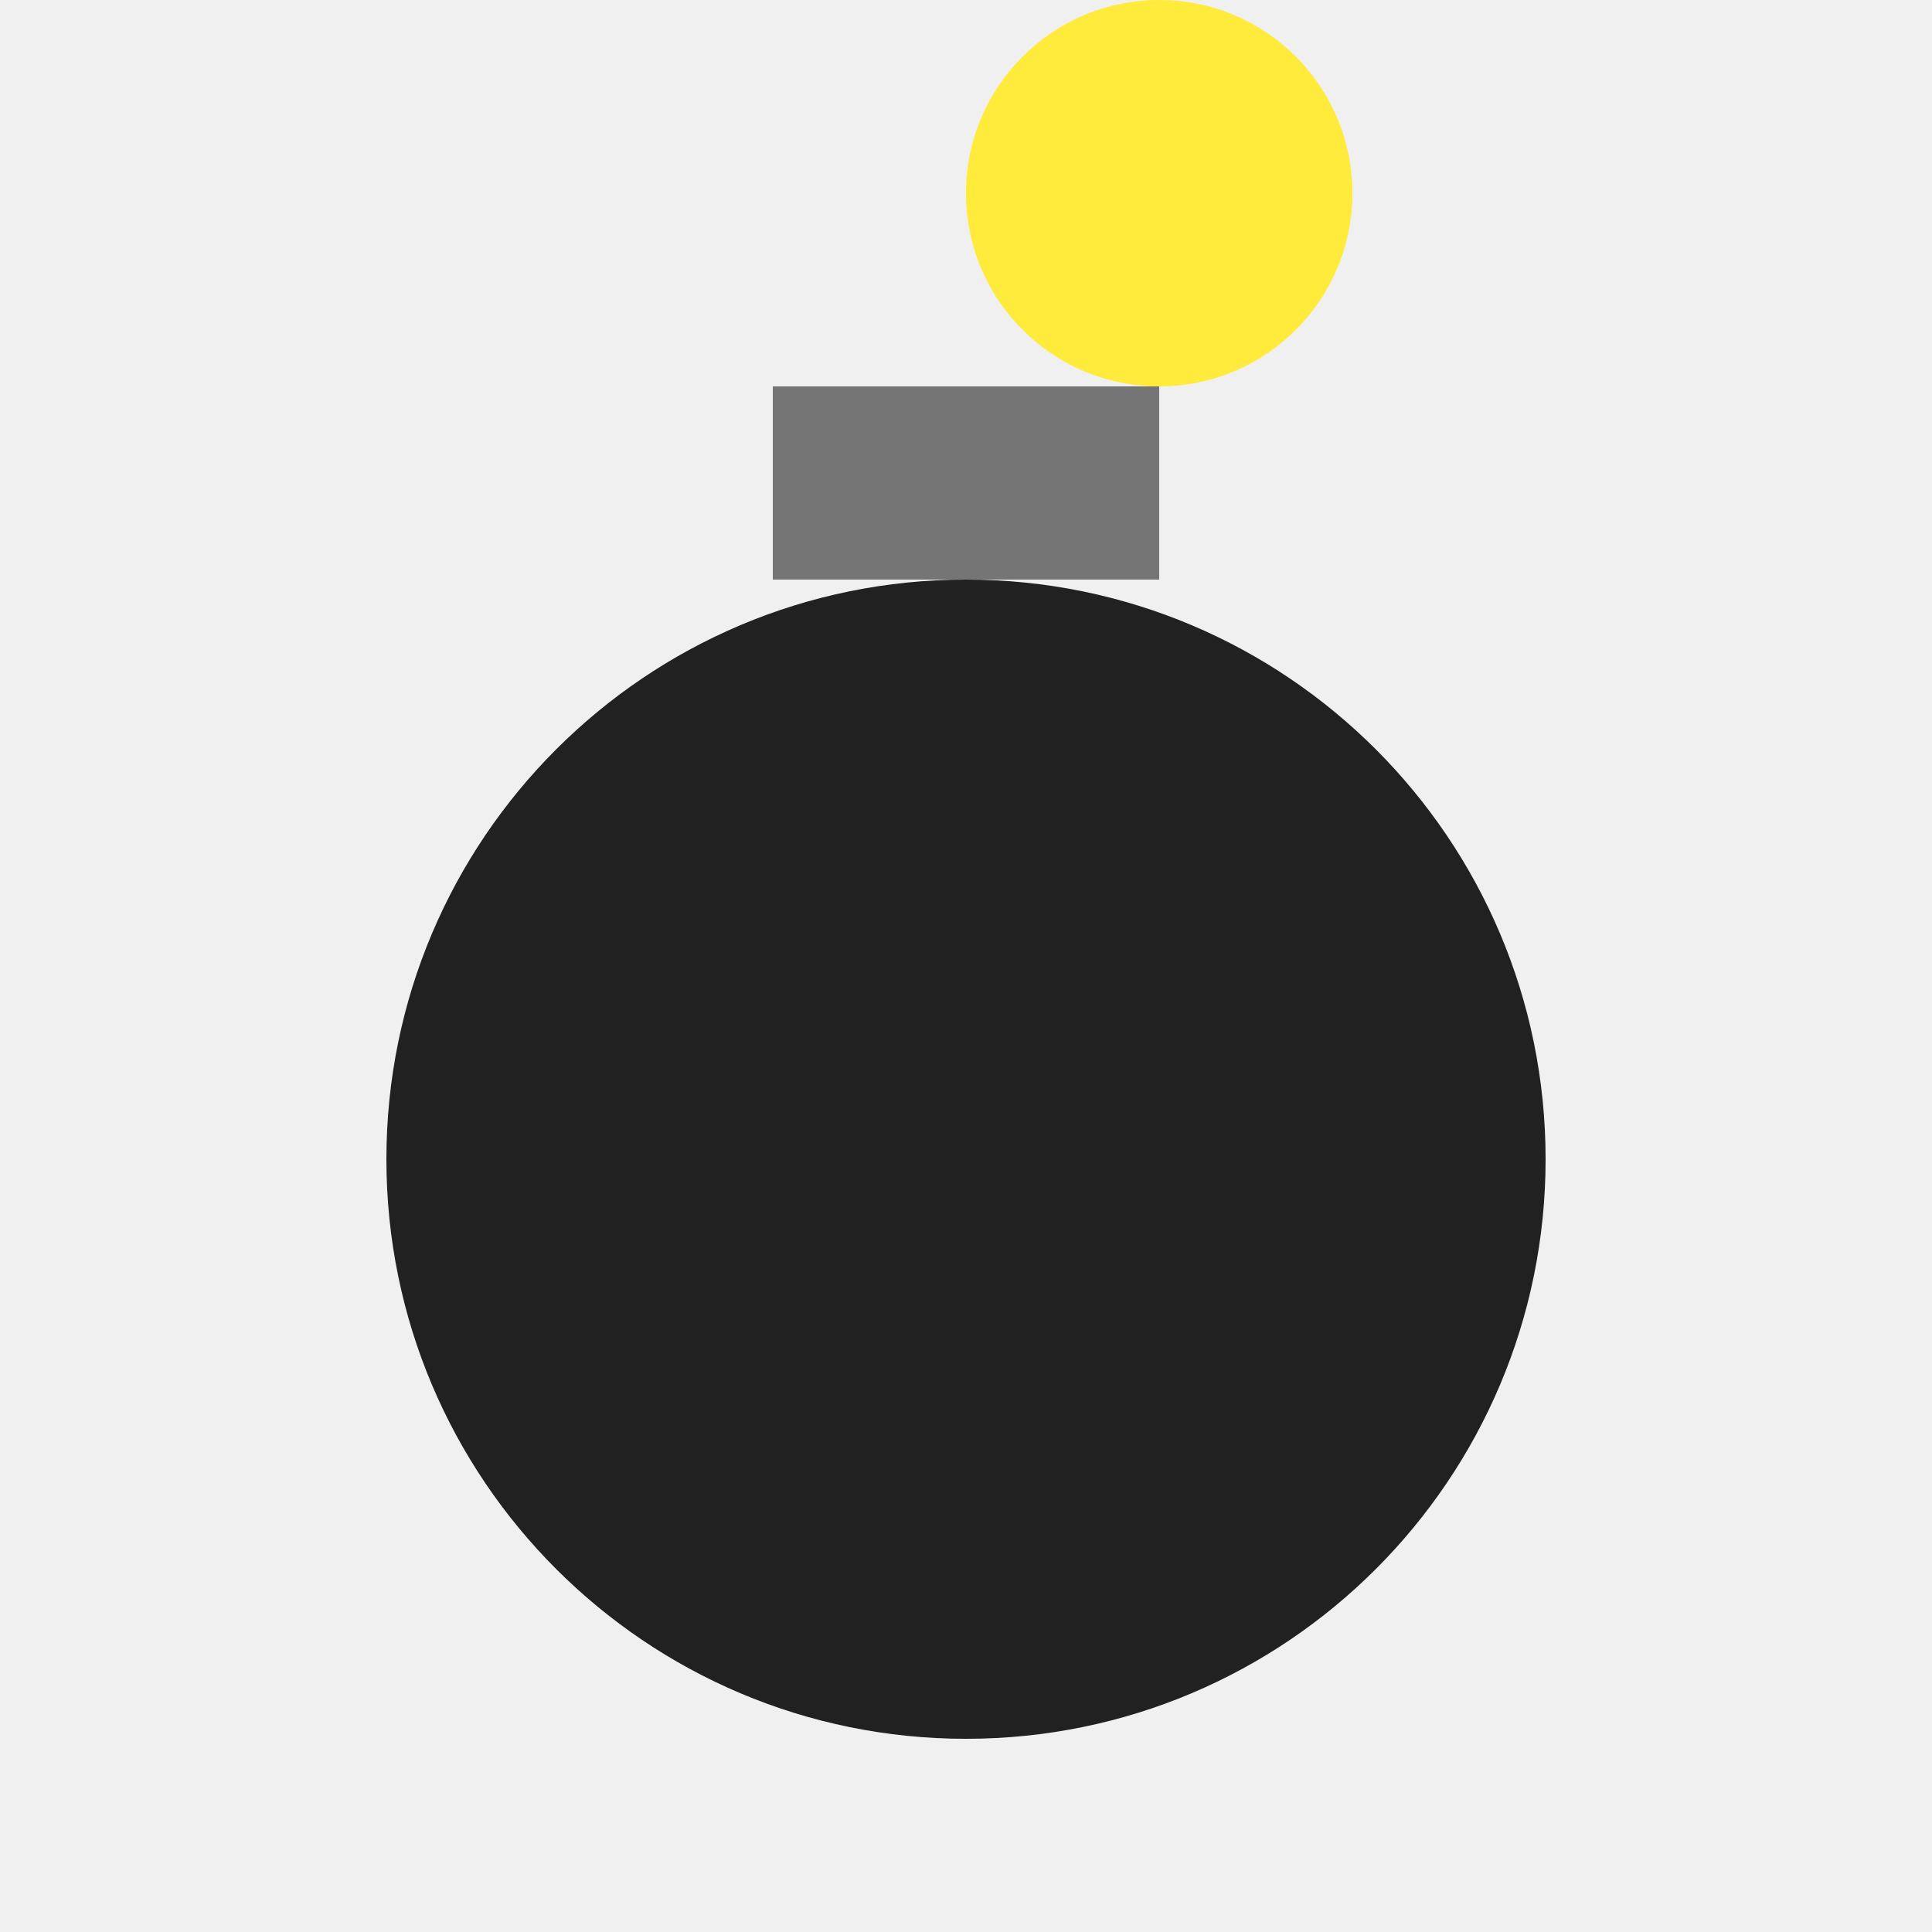
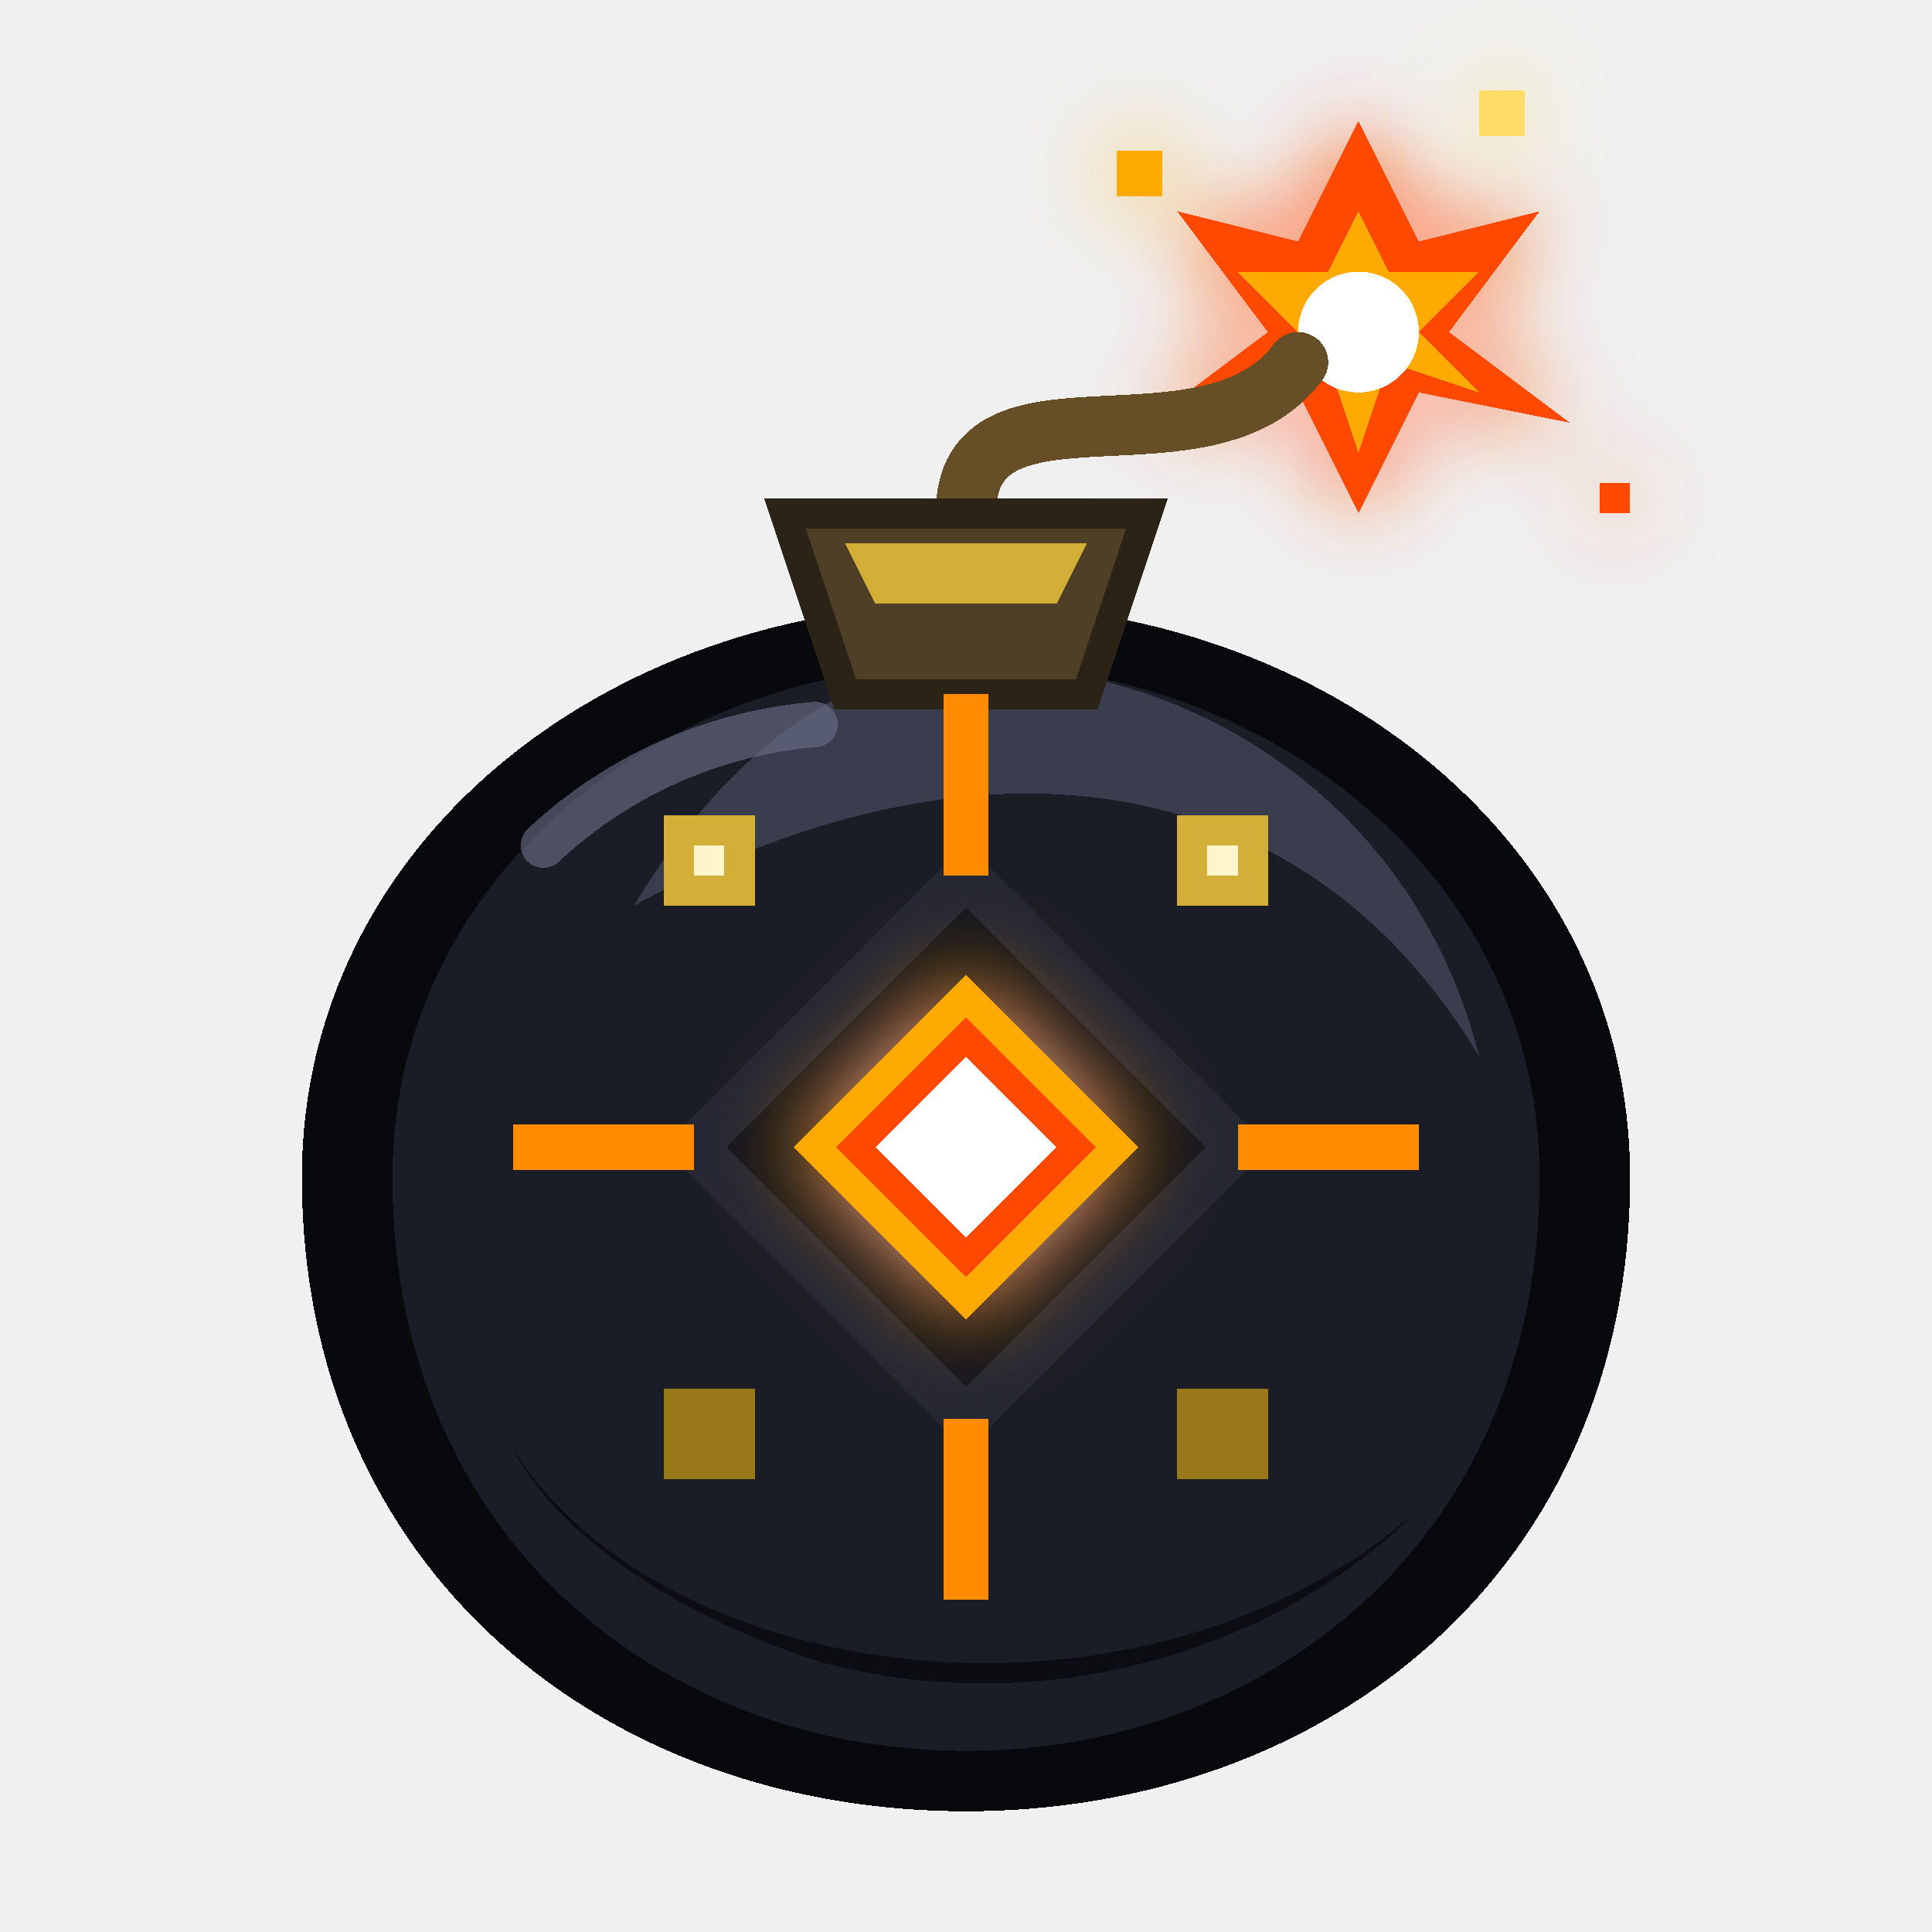
- <svg xmlns="http://www.w3.org/2000/svg" viewBox="0 0 10 10" width="10" height="10">
-   <circle cx="5" cy="6" r="3" fill="#212121" />
-   <rect x="4" y="2" width="2" height="1" fill="#757575" />
-   <circle cx="6" cy="1" r="1" fill="#FFEB3B" />
+ <svg xmlns="http://www.w3.org/2000/svg" viewBox="0 0 64 64" width="64" height="64" shape-rendering="crispEdges">
+   <defs>
+     <filter id="bombFireGlow" x="-50%" y="-50%" width="200%" height="200%">
+       <feGaussianBlur stdDeviation="1.5" result="blur" />
+       <feComposite in="SourceGraphic" in2="blur" operator="over" />
+     </filter>
+   </defs>
+   <g filter="url(#bombFireGlow)">
+     <polygon points="45,4 47,8 51,7 48,11 52,14 47,13 45,17 43,13 38,14 42,11 39,7 43,8" fill="#ff4800" />
+     <polygon points="45,7 46,9 49,9 47,11 49,13 46,12 45,15 44,12 41,13 43,11 41,9 44,9" fill="#ffaa00" />
+     <circle cx="45" cy="11" r="2" fill="#ffffff" />
+     <rect x="49" y="3" width="1.5" height="1.5" fill="#ffdd66" />
+     <rect x="37" y="5" width="1.5" height="1.5" fill="#ffaa00" />
+     <rect x="53" y="16" width="1" height="1" fill="#ff4800" />
+   </g>
+   <path d="M 32 17 C 32 12 40 16 43 12" fill="none" stroke="#664e26" stroke-width="2" stroke-linecap="round" />
+   <path d="M 32 60 C 44 60 54 52 54 39 C 54 28 44 20 32 20 C 20 20 10 28 10 39 C 10 52 20 60 32 60 Z" fill="#08090d" />
+   <path d="M 32 58 C 42 58 51 51 51 39 C 51 29 42 22 32 22 C 22 22 13 29 13 39 C 13 51 22 58 32 58 Z" fill="#1b1d26" />
+   <path d="M 32 22 C 40 22 47 27 49 35 C 43 25 32 24 21 30 C 24 25 28 22 32 22 Z" fill="#3a3d4d" />
+   <path d="M 17 48 C 22 56 38 58 47 50 C 42 55 34 57 27 55 C 21 53 18 50 17 48 Z" fill="#0c0d12" />
+   <polygon points="26,17 38,17 36,23 28,23" fill="#4f3f26" stroke="#2b2315" stroke-width="1" />
+   <polygon points="28,18 36,18 35,20 29,20" fill="#d4af37" />
+   <polygon points="23,38 32,29 41,38 32,47" fill="#14151e" stroke="#252733" stroke-width="1.5" />
+   <line x1="32" y1="23" x2="32" y2="29" stroke="#ff8c00" stroke-width="1.5" />
+   <line x1="32" y1="47" x2="32" y2="53" stroke="#ff8c00" stroke-width="1.5" />
+   <line x1="17" y1="38" x2="23" y2="38" stroke="#ff8c00" stroke-width="1.5" />
+   <line x1="41" y1="38" x2="47" y2="38" stroke="#ff8c00" stroke-width="1.5" />
+   <g filter="url(#bombFireGlow)">
+     <polygon points="32,33 37,38 32,43 27,38" fill="#ff4800" stroke="#ffaa00" stroke-width="1" />
+     <polygon points="32,35 35,38 32,41 29,38" fill="#ffffff" />
+   </g>
+   <rect x="22" y="27" width="3" height="3" fill="#d4af37" />
+   <rect x="39" y="27" width="3" height="3" fill="#d4af37" />
+   <rect x="22" y="46" width="3" height="3" fill="#997819" />
+   <rect x="39" y="46" width="3" height="3" fill="#997819" />
+   <rect x="23" y="28" width="1" height="1" fill="#fff5cc" />
+   <rect x="40" y="28" width="1" height="1" fill="#fff5cc" />
+   <path d="M 18 28 A 15 15 0 0 1 27 24" stroke="#6c718a" stroke-width="1.5" stroke-linecap="round" fill="none" opacity="0.6" />
</svg>
